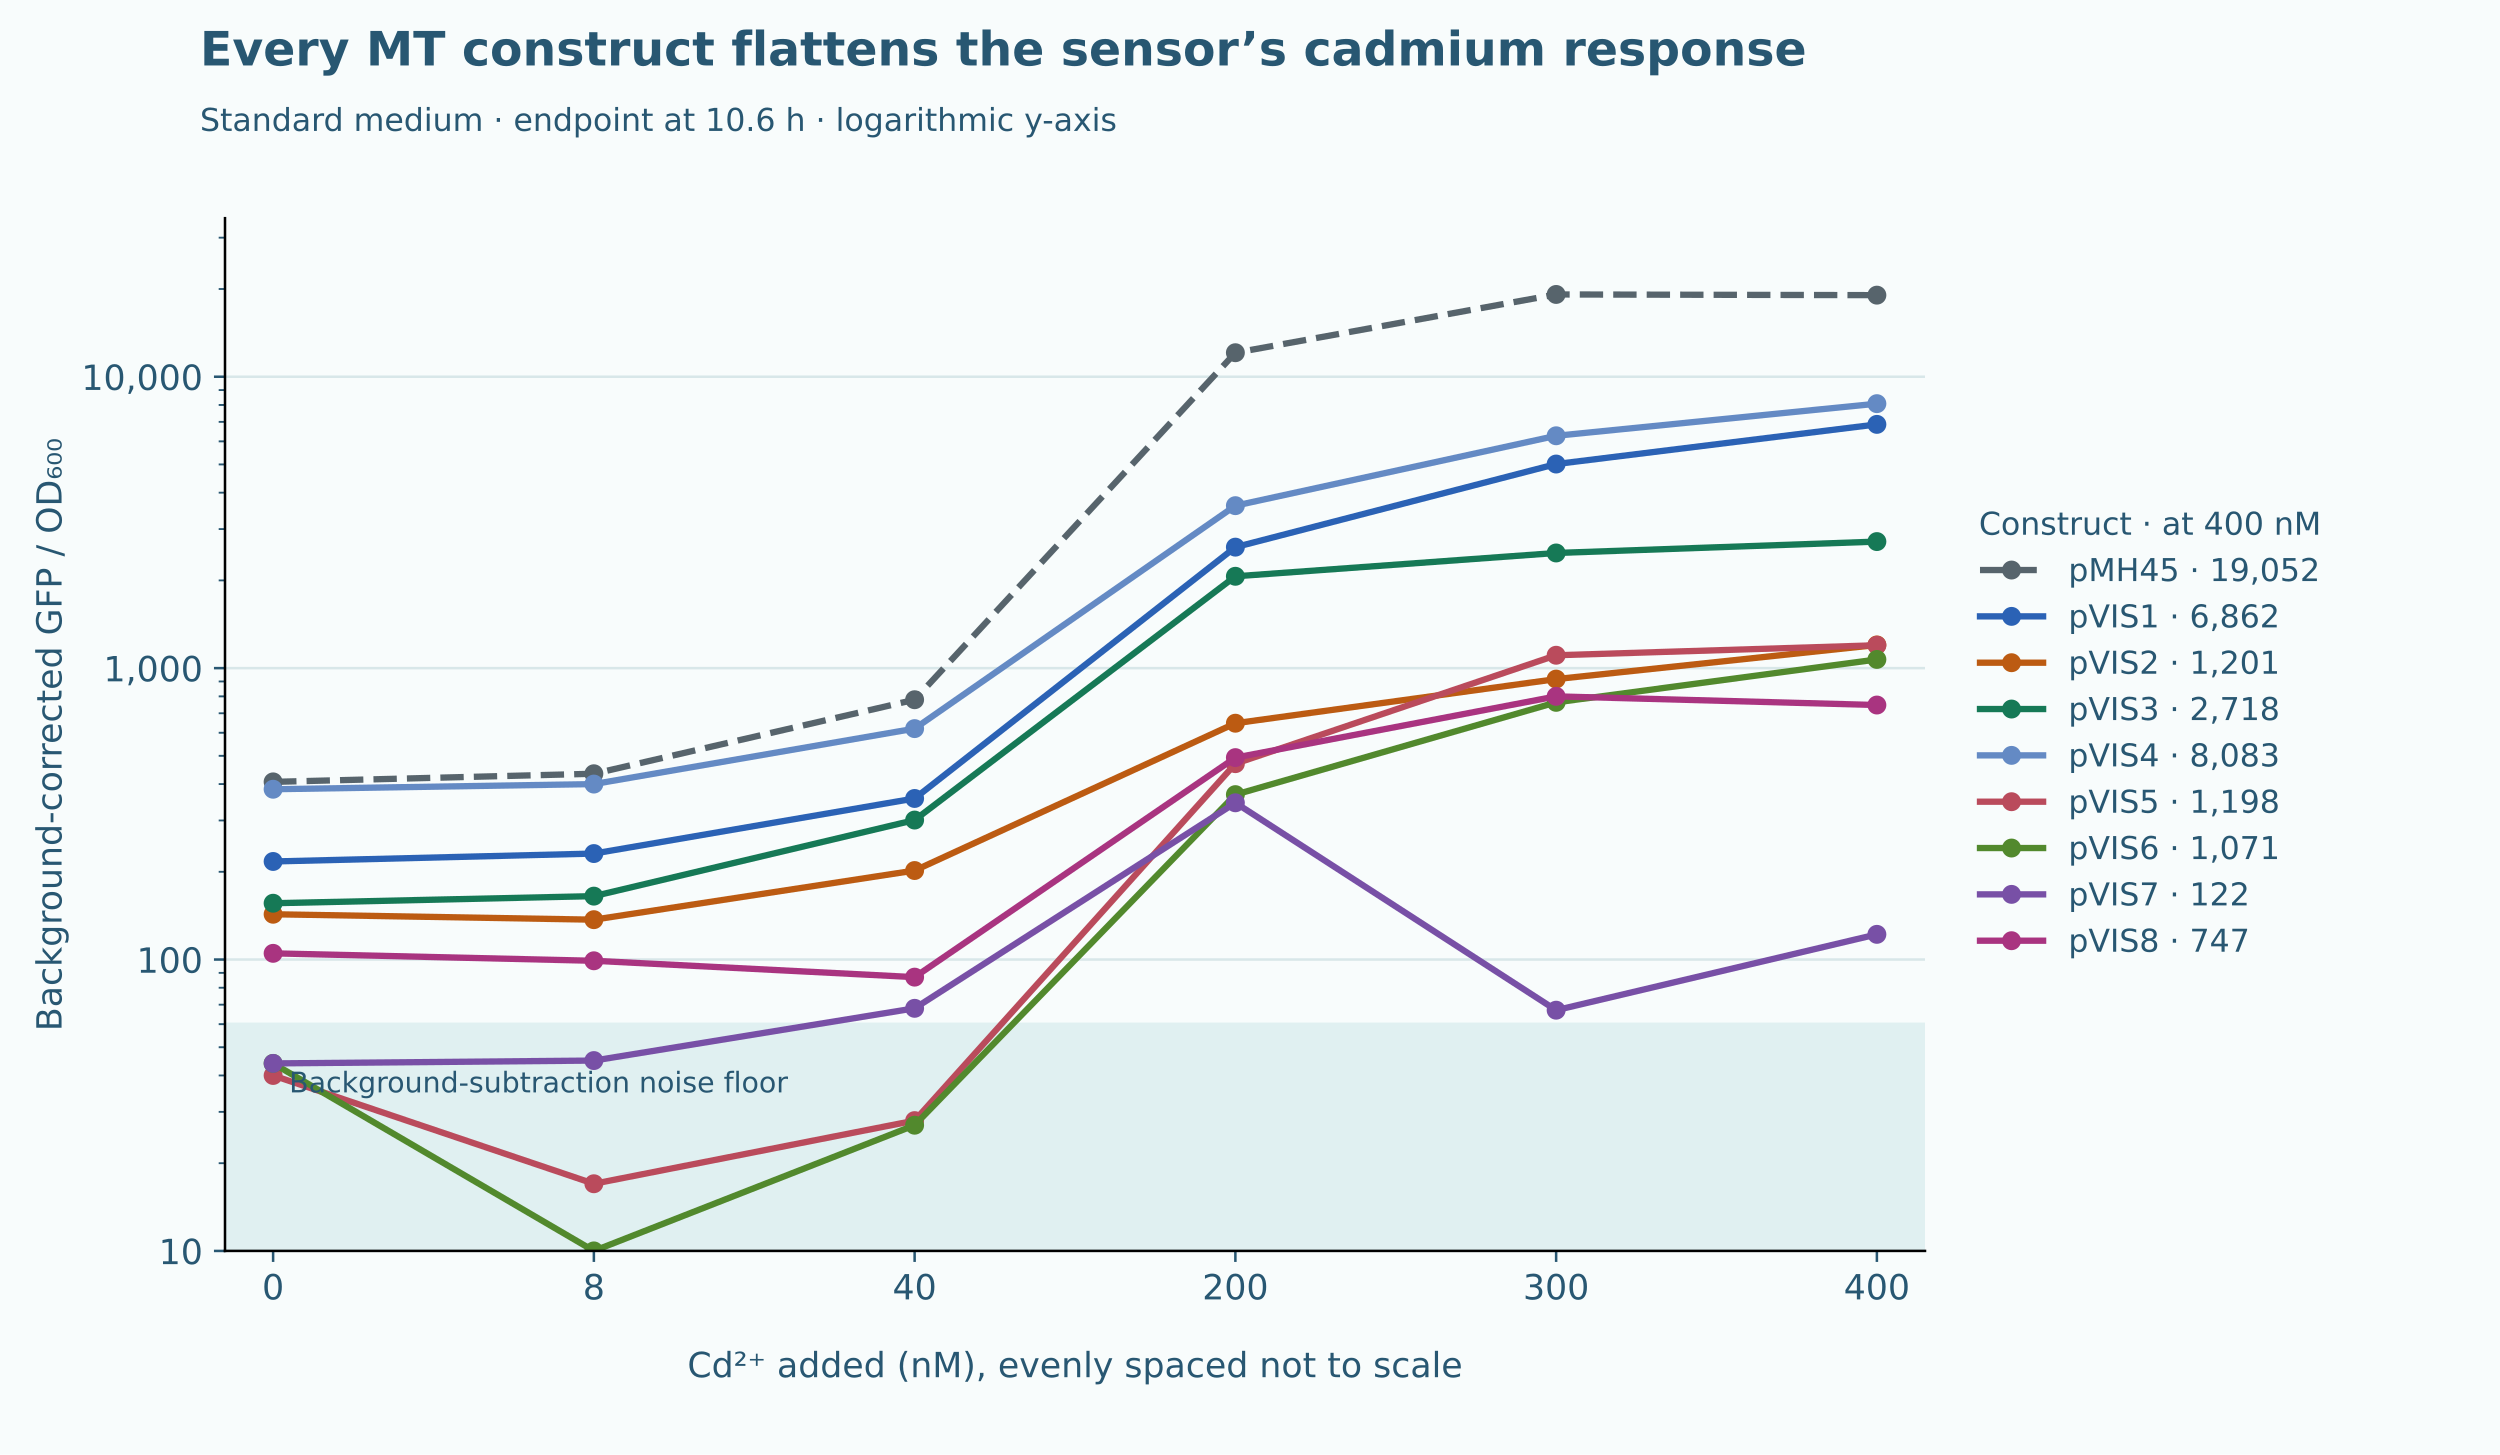
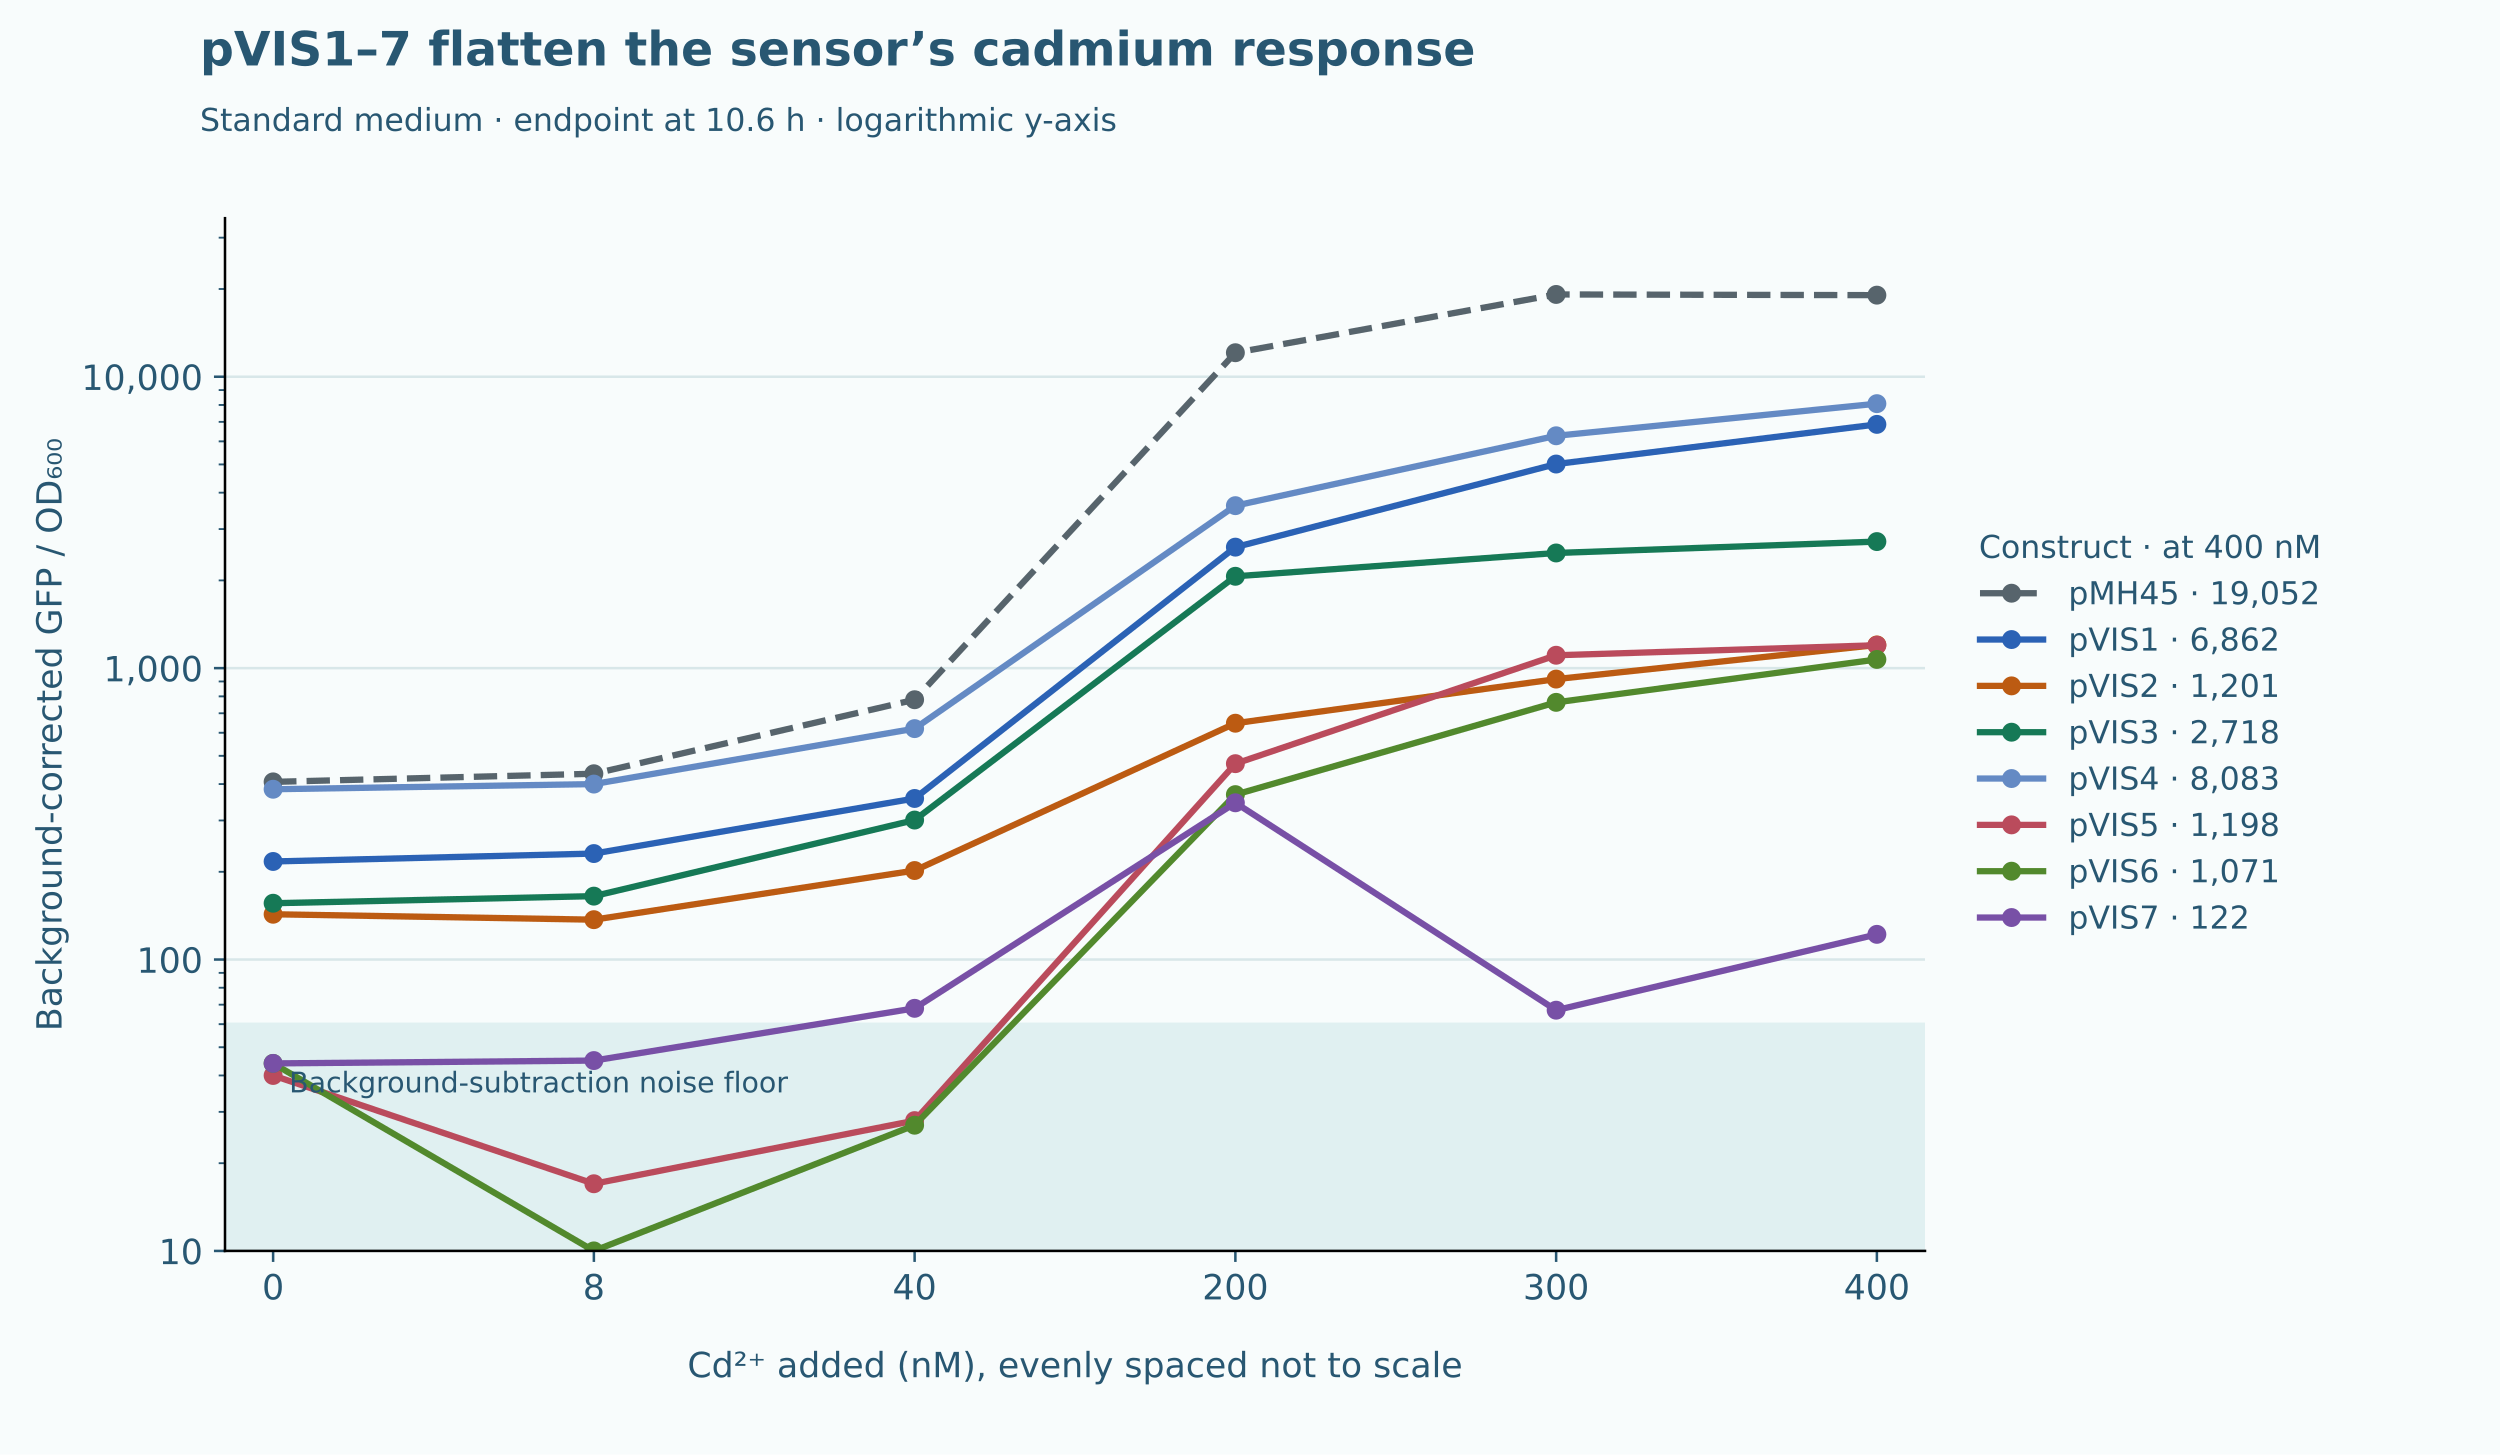
<svg xmlns="http://www.w3.org/2000/svg" xmlns:xlink="http://www.w3.org/1999/xlink" width="792pt" height="460.8pt" viewBox="0 0 792 460.8" version="1.1">
  <style>text{font-family:Verdana,Geneva,sans-serif !important}</style>
  <defs>
    <style type="text/css">*{stroke-linejoin: round; stroke-linecap: butt}</style>
  </defs>
  <g id="figure_1">
    <g id="patch_1">
      <path d="M 0 460.8 L 792 460.8 L 792 0 L 0 0 z " style="fill: #f8fcfc" />
    </g>
    <g id="axes_1">
      <g id="patch_2">
        <path d="M 71.28 396.288 L 609.84 396.288 L 609.84 69.12 L 71.28 69.12 z " style="fill: #f8fcfc" />
      </g>
      <g id="matplotlib.axis_1">
        <g id="xtick_1">
          <g id="line2d_1">
            <defs>
              <path id="mddcc86e9d5" d="M 0 0 L 0 3.5 " style="stroke: #285772; stroke-width: 0.8" />
            </defs>
            <g>
              <use xlink:href="#mddcc86e9d5" x="86.522" y="396.288" style="fill: #285772; stroke: #285772; stroke-width: 0.8" />
            </g>
          </g>
          <g id="text_1">
            <text style="font-size: 11px; font-family: 'DejaVu Sans'; text-anchor: middle; fill: #285772" x="86.522" y="411.646" transform="rotate(-0 86.52226 411.6463)">0</text>
          </g>
        </g>
        <g id="xtick_2">
          <g id="line2d_2">
            <g>
              <use xlink:href="#mddcc86e9d5" x="188.137" y="396.288" style="fill: #285772; stroke: #285772; stroke-width: 0.8" />
            </g>
          </g>
          <g id="text_2">
            <text style="font-size: 11px; font-family: 'DejaVu Sans'; text-anchor: middle; fill: #285772" x="188.137" y="411.646" transform="rotate(-0 188.1374 411.6463)">8</text>
          </g>
        </g>
        <g id="xtick_3">
          <g id="line2d_3">
            <g>
              <use xlink:href="#mddcc86e9d5" x="289.752" y="396.288" style="fill: #285772; stroke: #285772; stroke-width: 0.8" />
            </g>
          </g>
          <g id="text_3">
            <text style="font-size: 11px; font-family: 'DejaVu Sans'; text-anchor: middle; fill: #285772" x="289.752" y="411.646" transform="rotate(-0 289.7525 411.6463)">40</text>
          </g>
        </g>
        <g id="xtick_4">
          <g id="line2d_4">
            <g>
              <use xlink:href="#mddcc86e9d5" x="391.368" y="396.288" style="fill: #285772; stroke: #285772; stroke-width: 0.8" />
            </g>
          </g>
          <g id="text_4">
            <text style="font-size: 11px; font-family: 'DejaVu Sans'; text-anchor: middle; fill: #285772" x="391.368" y="411.646" transform="rotate(-0 391.3675 411.6463)">200</text>
          </g>
        </g>
        <g id="xtick_5">
          <g id="line2d_5">
            <g>
              <use xlink:href="#mddcc86e9d5" x="492.983" y="396.288" style="fill: #285772; stroke: #285772; stroke-width: 0.8" />
            </g>
          </g>
          <g id="text_5">
            <text style="font-size: 11px; font-family: 'DejaVu Sans'; text-anchor: middle; fill: #285772" x="492.983" y="411.646" transform="rotate(-0 492.9826 411.6463)">300</text>
          </g>
        </g>
        <g id="xtick_6">
          <g id="line2d_6">
            <g>
              <use xlink:href="#mddcc86e9d5" x="594.598" y="396.288" style="fill: #285772; stroke: #285772; stroke-width: 0.8" />
            </g>
          </g>
          <g id="text_6">
            <text style="font-size: 11px; font-family: 'DejaVu Sans'; text-anchor: middle; fill: #285772" x="594.598" y="411.646" transform="rotate(-0 594.5977 411.6463)">400</text>
          </g>
        </g>
        <g id="text_7">
          <text style="font-size: 11px; font-family: 'DejaVu Sans'; text-anchor: middle; fill: #285772" x="340.56" y="436.292" transform="rotate(-0 340.56 436.2922)">Cd²⁺ added (nM), evenly spaced not to scale</text>
        </g>
      </g>
      <g id="matplotlib.axis_2">
        <g id="ytick_1">
          <g id="line2d_7">
            <path d="M 71.28 396.288 L 609.84 396.288 " clip-path="url(#p0d8408adce)" style="fill: none; stroke: #d8e7e9; stroke-width: 0.8; stroke-linecap: square" />
          </g>
          <g id="line2d_8">
            <defs>
              <path id="m07c41920bd" d="M 0 0 L -3.5 0 " style="stroke: #285772; stroke-width: 0.8" />
            </defs>
            <g>
              <use xlink:href="#m07c41920bd" x="71.28" y="396.288" style="fill: #285772; stroke: #285772; stroke-width: 0.8" />
            </g>
          </g>
          <g id="text_8">
            <text style="font-size: 11px; font-family: 'DejaVu Sans'; text-anchor: end; fill: #285772" x="64.28" y="400.467" transform="rotate(-0 64.28 400.4671)">10</text>
          </g>
        </g>
        <g id="ytick_2">
          <g id="line2d_9">
            <path d="M 71.28 303.974 L 609.84 303.974 " clip-path="url(#p0d8408adce)" style="fill: none; stroke: #d8e7e9; stroke-width: 0.8; stroke-linecap: square" />
          </g>
          <g id="line2d_10">
            <g>
              <use xlink:href="#m07c41920bd" x="71.28" y="303.974" style="fill: #285772; stroke: #285772; stroke-width: 0.8" />
            </g>
          </g>
          <g id="text_9">
            <text style="font-size: 11px; font-family: 'DejaVu Sans'; text-anchor: end; fill: #285772" x="64.28" y="308.153" transform="rotate(-0 64.28 308.1529)">100</text>
          </g>
        </g>
        <g id="ytick_3">
          <g id="line2d_11">
            <path d="M 71.28 211.659 L 609.84 211.659 " clip-path="url(#p0d8408adce)" style="fill: none; stroke: #d8e7e9; stroke-width: 0.8; stroke-linecap: square" />
          </g>
          <g id="line2d_12">
            <g>
              <use xlink:href="#m07c41920bd" x="71.28" y="211.659" style="fill: #285772; stroke: #285772; stroke-width: 0.8" />
            </g>
          </g>
          <g id="text_10">
            <text style="font-size: 11px; font-family: 'DejaVu Sans'; text-anchor: end; fill: #285772" x="64.28" y="215.839" transform="rotate(-0 64.28 215.8386)">1,000</text>
          </g>
        </g>
        <g id="ytick_4">
          <g id="line2d_13">
            <path d="M 71.28 119.345 L 609.84 119.345 " clip-path="url(#p0d8408adce)" style="fill: none; stroke: #d8e7e9; stroke-width: 0.8; stroke-linecap: square" />
          </g>
          <g id="line2d_14">
            <g>
              <use xlink:href="#m07c41920bd" x="71.28" y="119.345" style="fill: #285772; stroke: #285772; stroke-width: 0.8" />
            </g>
          </g>
          <g id="text_11">
            <text style="font-size: 11px; font-family: 'DejaVu Sans'; text-anchor: end; fill: #285772" x="64.28" y="123.524" transform="rotate(-0 64.28 123.5244)">10,000</text>
          </g>
        </g>
        <g id="ytick_5">
          <g id="line2d_15">
            <defs>
              <path id="mc4b59f09b0" d="M 0 0 L -2 0 " style="stroke: #285772; stroke-width: 0.6" />
            </defs>
            <g>
              <use xlink:href="#mc4b59f09b0" x="71.28" y="368.499" style="fill: #285772; stroke: #285772; stroke-width: 0.6" />
            </g>
          </g>
        </g>
        <g id="ytick_6">
          <g id="line2d_16">
            <g>
              <use xlink:href="#mc4b59f09b0" x="71.28" y="352.243" style="fill: #285772; stroke: #285772; stroke-width: 0.6" />
            </g>
          </g>
        </g>
        <g id="ytick_7">
          <g id="line2d_17">
            <g>
              <use xlink:href="#mc4b59f09b0" x="71.28" y="340.709" style="fill: #285772; stroke: #285772; stroke-width: 0.6" />
            </g>
          </g>
        </g>
        <g id="ytick_8">
          <g id="line2d_18">
            <g>
              <use xlink:href="#mc4b59f09b0" x="71.28" y="331.763" style="fill: #285772; stroke: #285772; stroke-width: 0.6" />
            </g>
          </g>
        </g>
        <g id="ytick_9">
          <g id="line2d_19">
            <g>
              <use xlink:href="#mc4b59f09b0" x="71.28" y="324.454" style="fill: #285772; stroke: #285772; stroke-width: 0.6" />
            </g>
          </g>
        </g>
        <g id="ytick_10">
          <g id="line2d_20">
            <g>
              <use xlink:href="#mc4b59f09b0" x="71.28" y="318.273" style="fill: #285772; stroke: #285772; stroke-width: 0.6" />
            </g>
          </g>
        </g>
        <g id="ytick_11">
          <g id="line2d_21">
            <g>
              <use xlink:href="#mc4b59f09b0" x="71.28" y="312.92" style="fill: #285772; stroke: #285772; stroke-width: 0.6" />
            </g>
          </g>
        </g>
        <g id="ytick_12">
          <g id="line2d_22">
            <g>
              <use xlink:href="#mc4b59f09b0" x="71.28" y="308.198" style="fill: #285772; stroke: #285772; stroke-width: 0.6" />
            </g>
          </g>
        </g>
        <g id="ytick_13">
          <g id="line2d_23">
            <g>
              <use xlink:href="#mc4b59f09b0" x="71.28" y="276.184" style="fill: #285772; stroke: #285772; stroke-width: 0.6" />
            </g>
          </g>
        </g>
        <g id="ytick_14">
          <g id="line2d_24">
            <g>
              <use xlink:href="#mc4b59f09b0" x="71.28" y="259.929" style="fill: #285772; stroke: #285772; stroke-width: 0.6" />
            </g>
          </g>
        </g>
        <g id="ytick_15">
          <g id="line2d_25">
            <g>
              <use xlink:href="#mc4b59f09b0" x="71.28" y="248.395" style="fill: #285772; stroke: #285772; stroke-width: 0.6" />
            </g>
          </g>
        </g>
        <g id="ytick_16">
          <g id="line2d_26">
            <g>
              <use xlink:href="#mc4b59f09b0" x="71.28" y="239.449" style="fill: #285772; stroke: #285772; stroke-width: 0.6" />
            </g>
          </g>
        </g>
        <g id="ytick_17">
          <g id="line2d_27">
            <g>
              <use xlink:href="#mc4b59f09b0" x="71.28" y="232.139" style="fill: #285772; stroke: #285772; stroke-width: 0.6" />
            </g>
          </g>
        </g>
        <g id="ytick_18">
          <g id="line2d_28">
            <g>
              <use xlink:href="#mc4b59f09b0" x="71.28" y="225.959" style="fill: #285772; stroke: #285772; stroke-width: 0.6" />
            </g>
          </g>
        </g>
        <g id="ytick_19">
          <g id="line2d_29">
            <g>
              <use xlink:href="#mc4b59f09b0" x="71.28" y="220.606" style="fill: #285772; stroke: #285772; stroke-width: 0.6" />
            </g>
          </g>
        </g>
        <g id="ytick_20">
          <g id="line2d_30">
            <g>
              <use xlink:href="#mc4b59f09b0" x="71.28" y="215.884" style="fill: #285772; stroke: #285772; stroke-width: 0.6" />
            </g>
          </g>
        </g>
        <g id="ytick_21">
          <g id="line2d_31">
            <g>
              <use xlink:href="#mc4b59f09b0" x="71.28" y="183.87" style="fill: #285772; stroke: #285772; stroke-width: 0.6" />
            </g>
          </g>
        </g>
        <g id="ytick_22">
          <g id="line2d_32">
            <g>
              <use xlink:href="#mc4b59f09b0" x="71.28" y="167.614" style="fill: #285772; stroke: #285772; stroke-width: 0.6" />
            </g>
          </g>
        </g>
        <g id="ytick_23">
          <g id="line2d_33">
            <g>
              <use xlink:href="#mc4b59f09b0" x="71.28" y="156.081" style="fill: #285772; stroke: #285772; stroke-width: 0.6" />
            </g>
          </g>
        </g>
        <g id="ytick_24">
          <g id="line2d_34">
            <g>
              <use xlink:href="#mc4b59f09b0" x="71.28" y="147.135" style="fill: #285772; stroke: #285772; stroke-width: 0.6" />
            </g>
          </g>
        </g>
        <g id="ytick_25">
          <g id="line2d_35">
            <g>
              <use xlink:href="#mc4b59f09b0" x="71.28" y="139.825" style="fill: #285772; stroke: #285772; stroke-width: 0.6" />
            </g>
          </g>
        </g>
        <g id="ytick_26">
          <g id="line2d_36">
            <g>
              <use xlink:href="#mc4b59f09b0" x="71.28" y="133.645" style="fill: #285772; stroke: #285772; stroke-width: 0.6" />
            </g>
          </g>
        </g>
        <g id="ytick_27">
          <g id="line2d_37">
            <g>
              <use xlink:href="#mc4b59f09b0" x="71.28" y="128.291" style="fill: #285772; stroke: #285772; stroke-width: 0.6" />
            </g>
          </g>
        </g>
        <g id="ytick_28">
          <g id="line2d_38">
            <g>
              <use xlink:href="#mc4b59f09b0" x="71.28" y="123.569" style="fill: #285772; stroke: #285772; stroke-width: 0.6" />
            </g>
          </g>
        </g>
        <g id="ytick_29">
          <g id="line2d_39">
            <g>
              <use xlink:href="#mc4b59f09b0" x="71.28" y="91.556" style="fill: #285772; stroke: #285772; stroke-width: 0.6" />
            </g>
          </g>
        </g>
        <g id="ytick_30">
          <g id="line2d_40">
            <g>
              <use xlink:href="#mc4b59f09b0" x="71.28" y="75.3" style="fill: #285772; stroke: #285772; stroke-width: 0.6" />
            </g>
          </g>
        </g>
        <g id="text_12">
          <text style="font-size: 11px; font-family: 'DejaVu Sans'; text-anchor: middle; fill: #285772" x="19.503" y="232.704" transform="rotate(-90 19.50266 232.704)">Background-corrected GFP / OD₆₀₀</text>
        </g>
      </g>
      <g id="patch_3">
        <path d="M 71.28 396.288 L 609.84 396.288 L 609.84 324.454 L 71.28 324.454 z " clip-path="url(#p0d8408adce)" style="fill: #c8e3e5; opacity: 0.5; stroke: #c8e3e5; stroke-linejoin: miter" />
      </g>
      <g id="line2d_41">
        <path d="M 86.522 247.699 L 188.137 245.124 L 289.752 221.672 L 391.368 111.743 L 492.983 93.282 L 594.598 93.503 " clip-path="url(#p0d8408adce)" style="fill: none; stroke-dasharray: 7.4,3.2; stroke-dashoffset: 0; stroke: #57646c; stroke-width: 2" />
        <defs>
          <path id="ma1d3962d5f" d="M 0 2.5 C 0.663 2.5 1.299 2.237 1.768 1.768 C 2.237 1.299 2.5 0.663 2.5 0 C 2.5 -0.663 2.237 -1.299 1.768 -1.768 C 1.299 -2.237 0.663 -2.5 0 -2.5 C -0.663 -2.5 -1.299 -2.237 -1.768 -1.768 C -2.237 -1.299 -2.5 -0.663 -2.5 0 C -2.5 0.663 -2.237 1.299 -1.768 1.768 C -1.299 2.237 -0.663 2.5 0 2.5 z " style="stroke: #57646c" />
        </defs>
        <g clip-path="url(#p0d8408adce)">
          <use xlink:href="#ma1d3962d5f" x="86.522" y="247.699" style="fill: #57646c; stroke: #57646c" />
          <use xlink:href="#ma1d3962d5f" x="188.137" y="245.124" style="fill: #57646c; stroke: #57646c" />
          <use xlink:href="#ma1d3962d5f" x="289.752" y="221.672" style="fill: #57646c; stroke: #57646c" />
          <use xlink:href="#ma1d3962d5f" x="391.368" y="111.743" style="fill: #57646c; stroke: #57646c" />
          <use xlink:href="#ma1d3962d5f" x="492.983" y="93.282" style="fill: #57646c; stroke: #57646c" />
          <use xlink:href="#ma1d3962d5f" x="594.598" y="93.503" style="fill: #57646c; stroke: #57646c" />
        </g>
      </g>
      <g id="line2d_42">
        <path d="M 86.522 272.914 L 188.137 270.407 L 289.752 252.955 L 391.368 173.336 L 492.983 147.007 L 594.598 134.443 " clip-path="url(#p0d8408adce)" style="fill: none; stroke: #2b62b5; stroke-width: 2; stroke-linecap: square" />
        <defs>
          <path id="m8aa962f238" d="M 0 2.5 C 0.663 2.5 1.299 2.237 1.768 1.768 C 2.237 1.299 2.5 0.663 2.5 0 C 2.5 -0.663 2.237 -1.299 1.768 -1.768 C 1.299 -2.237 0.663 -2.5 0 -2.5 C -0.663 -2.5 -1.299 -2.237 -1.768 -1.768 C -2.237 -1.299 -2.5 -0.663 -2.5 0 C -2.5 0.663 -2.237 1.299 -1.768 1.768 C -1.299 2.237 -0.663 2.5 0 2.5 z " style="stroke: #2b62b5" />
        </defs>
        <g clip-path="url(#p0d8408adce)">
          <use xlink:href="#m8aa962f238" x="86.522" y="272.914" style="fill: #2b62b5; stroke: #2b62b5" />
          <use xlink:href="#m8aa962f238" x="188.137" y="270.407" style="fill: #2b62b5; stroke: #2b62b5" />
          <use xlink:href="#m8aa962f238" x="289.752" y="252.955" style="fill: #2b62b5; stroke: #2b62b5" />
          <use xlink:href="#m8aa962f238" x="391.368" y="173.336" style="fill: #2b62b5; stroke: #2b62b5" />
          <use xlink:href="#m8aa962f238" x="492.983" y="147.007" style="fill: #2b62b5; stroke: #2b62b5" />
          <use xlink:href="#m8aa962f238" x="594.598" y="134.443" style="fill: #2b62b5; stroke: #2b62b5" />
        </g>
      </g>
      <g id="line2d_43">
        <path d="M 86.522 289.634 L 188.137 291.352 L 289.752 275.785 L 391.368 229.116 L 492.983 215.133 L 594.598 204.317 " clip-path="url(#p0d8408adce)" style="fill: none; stroke: #bc5b12; stroke-width: 2; stroke-linecap: square" />
        <defs>
          <path id="md380e26ef2" d="M 0 2.5 C 0.663 2.5 1.299 2.237 1.768 1.768 C 2.237 1.299 2.5 0.663 2.5 0 C 2.5 -0.663 2.237 -1.299 1.768 -1.768 C 1.299 -2.237 0.663 -2.5 0 -2.5 C -0.663 -2.5 -1.299 -2.237 -1.768 -1.768 C -2.237 -1.299 -2.5 -0.663 -2.5 0 C -2.5 0.663 -2.237 1.299 -1.768 1.768 C -1.299 2.237 -0.663 2.5 0 2.5 z " style="stroke: #bc5b12" />
        </defs>
        <g clip-path="url(#p0d8408adce)">
          <use xlink:href="#md380e26ef2" x="86.522" y="289.634" style="fill: #bc5b12; stroke: #bc5b12" />
          <use xlink:href="#md380e26ef2" x="188.137" y="291.352" style="fill: #bc5b12; stroke: #bc5b12" />
          <use xlink:href="#md380e26ef2" x="289.752" y="275.785" style="fill: #bc5b12; stroke: #bc5b12" />
          <use xlink:href="#md380e26ef2" x="391.368" y="229.116" style="fill: #bc5b12; stroke: #bc5b12" />
          <use xlink:href="#md380e26ef2" x="492.983" y="215.133" style="fill: #bc5b12; stroke: #bc5b12" />
          <use xlink:href="#md380e26ef2" x="594.598" y="204.317" style="fill: #bc5b12; stroke: #bc5b12" />
        </g>
      </g>
      <g id="line2d_44">
        <path d="M 86.522 286.146 L 188.137 283.897 L 289.752 259.795 L 391.368 182.568 L 492.983 175.181 L 594.598 171.572 " clip-path="url(#p0d8408adce)" style="fill: none; stroke: #167956; stroke-width: 2; stroke-linecap: square" />
        <defs>
          <path id="m91bb0606d4" d="M 0 2.5 C 0.663 2.5 1.299 2.237 1.768 1.768 C 2.237 1.299 2.5 0.663 2.5 0 C 2.5 -0.663 2.237 -1.299 1.768 -1.768 C 1.299 -2.237 0.663 -2.5 0 -2.5 C -0.663 -2.5 -1.299 -2.237 -1.768 -1.768 C -2.237 -1.299 -2.5 -0.663 -2.5 0 C -2.5 0.663 -2.237 1.299 -1.768 1.768 C -1.299 2.237 -0.663 2.5 0 2.5 z " style="stroke: #167956" />
        </defs>
        <g clip-path="url(#p0d8408adce)">
          <use xlink:href="#m91bb0606d4" x="86.522" y="286.146" style="fill: #167956; stroke: #167956" />
          <use xlink:href="#m91bb0606d4" x="188.137" y="283.897" style="fill: #167956; stroke: #167956" />
          <use xlink:href="#m91bb0606d4" x="289.752" y="259.795" style="fill: #167956; stroke: #167956" />
          <use xlink:href="#m91bb0606d4" x="391.368" y="182.568" style="fill: #167956; stroke: #167956" />
          <use xlink:href="#m91bb0606d4" x="492.983" y="175.181" style="fill: #167956; stroke: #167956" />
          <use xlink:href="#m91bb0606d4" x="594.598" y="171.572" style="fill: #167956; stroke: #167956" />
        </g>
      </g>
      <g id="line2d_45">
        <path d="M 86.522 250.032 L 188.137 248.395 L 289.752 230.825 L 391.368 160.194 L 492.983 138.054 L 594.598 127.878 " clip-path="url(#p0d8408adce)" style="fill: none; stroke: #648ac4; stroke-width: 2; stroke-linecap: square" />
        <defs>
          <path id="m6a01b0a31f" d="M 0 2.5 C 0.663 2.5 1.299 2.237 1.768 1.768 C 2.237 1.299 2.5 0.663 2.5 0 C 2.5 -0.663 2.237 -1.299 1.768 -1.768 C 1.299 -2.237 0.663 -2.5 0 -2.5 C -0.663 -2.5 -1.299 -2.237 -1.768 -1.768 C -2.237 -1.299 -2.5 -0.663 -2.5 0 C -2.5 0.663 -2.237 1.299 -1.768 1.768 C -1.299 2.237 -0.663 2.5 0 2.5 z " style="stroke: #648ac4" />
        </defs>
        <g clip-path="url(#p0d8408adce)">
          <use xlink:href="#m6a01b0a31f" x="86.522" y="250.032" style="fill: #648ac4; stroke: #648ac4" />
          <use xlink:href="#m6a01b0a31f" x="188.137" y="248.395" style="fill: #648ac4; stroke: #648ac4" />
          <use xlink:href="#m6a01b0a31f" x="289.752" y="230.825" style="fill: #648ac4; stroke: #648ac4" />
          <use xlink:href="#m6a01b0a31f" x="391.368" y="160.194" style="fill: #648ac4; stroke: #648ac4" />
          <use xlink:href="#m6a01b0a31f" x="492.983" y="138.054" style="fill: #648ac4; stroke: #648ac4" />
          <use xlink:href="#m6a01b0a31f" x="594.598" y="127.878" style="fill: #648ac4; stroke: #648ac4" />
        </g>
      </g>
      <g id="line2d_46">
        <path d="M 86.522 340.709 L 188.137 375.014 L 289.752 355.009 L 391.368 241.93 L 492.983 207.584 L 594.598 204.417 " clip-path="url(#p0d8408adce)" style="fill: none; stroke: #ba4b5c; stroke-width: 2; stroke-linecap: square" />
        <defs>
          <path id="m076d556bba" d="M 0 2.5 C 0.663 2.5 1.299 2.237 1.768 1.768 C 2.237 1.299 2.5 0.663 2.5 0 C 2.5 -0.663 2.237 -1.299 1.768 -1.768 C 1.299 -2.237 0.663 -2.5 0 -2.5 C -0.663 -2.5 -1.299 -2.237 -1.768 -1.768 C -2.237 -1.299 -2.5 -0.663 -2.5 0 C -2.5 0.663 -2.237 1.299 -1.768 1.768 C -1.299 2.237 -0.663 2.5 0 2.5 z " style="stroke: #ba4b5c" />
        </defs>
        <g clip-path="url(#p0d8408adce)">
          <use xlink:href="#m076d556bba" x="86.522" y="340.709" style="fill: #ba4b5c; stroke: #ba4b5c" />
          <use xlink:href="#m076d556bba" x="188.137" y="375.014" style="fill: #ba4b5c; stroke: #ba4b5c" />
          <use xlink:href="#m076d556bba" x="289.752" y="355.009" style="fill: #ba4b5c; stroke: #ba4b5c" />
          <use xlink:href="#m076d556bba" x="391.368" y="241.93" style="fill: #ba4b5c; stroke: #ba4b5c" />
          <use xlink:href="#m076d556bba" x="492.983" y="207.584" style="fill: #ba4b5c; stroke: #ba4b5c" />
          <use xlink:href="#m076d556bba" x="594.598" y="204.417" style="fill: #ba4b5c; stroke: #ba4b5c" />
        </g>
      </g>
      <g id="line2d_47">
        <path d="M 86.522 336.888 L 188.137 396.288 L 289.752 356.467 L 391.368 251.738 L 492.983 222.504 L 594.598 208.909 " clip-path="url(#p0d8408adce)" style="fill: none; stroke: #52892d; stroke-width: 2; stroke-linecap: square" />
        <defs>
          <path id="me863bfbf1a" d="M 0 2.5 C 0.663 2.5 1.299 2.237 1.768 1.768 C 2.237 1.299 2.5 0.663 2.5 0 C 2.5 -0.663 2.237 -1.299 1.768 -1.768 C 1.299 -2.237 0.663 -2.5 0 -2.5 C -0.663 -2.5 -1.299 -2.237 -1.768 -1.768 C -2.237 -1.299 -2.5 -0.663 -2.5 0 C -2.5 0.663 -2.237 1.299 -1.768 1.768 C -1.299 2.237 -0.663 2.5 0 2.5 z " style="stroke: #52892d" />
        </defs>
        <g clip-path="url(#p0d8408adce)">
          <use xlink:href="#me863bfbf1a" x="86.522" y="336.888" style="fill: #52892d; stroke: #52892d" />
          <use xlink:href="#me863bfbf1a" x="188.137" y="396.288" style="fill: #52892d; stroke: #52892d" />
          <use xlink:href="#me863bfbf1a" x="289.752" y="356.467" style="fill: #52892d; stroke: #52892d" />
          <use xlink:href="#me863bfbf1a" x="391.368" y="251.738" style="fill: #52892d; stroke: #52892d" />
          <use xlink:href="#me863bfbf1a" x="492.983" y="222.504" style="fill: #52892d; stroke: #52892d" />
          <use xlink:href="#me863bfbf1a" x="594.598" y="208.909" style="fill: #52892d; stroke: #52892d" />
        </g>
      </g>
      <g id="line2d_48">
        <path d="M 86.522 336.888 L 188.137 335.987 L 289.752 319.436 L 391.368 254.325 L 492.983 320.03 L 594.598 296.002 " clip-path="url(#p0d8408adce)" style="fill: none; stroke: #7850a6; stroke-width: 2; stroke-linecap: square" />
        <defs>
          <path id="ma1bb6fcc2c" d="M 0 2.5 C 0.663 2.5 1.299 2.237 1.768 1.768 C 2.237 1.299 2.5 0.663 2.5 0 C 2.5 -0.663 2.237 -1.299 1.768 -1.768 C 1.299 -2.237 0.663 -2.5 0 -2.5 C -0.663 -2.5 -1.299 -2.237 -1.768 -1.768 C -2.237 -1.299 -2.5 -0.663 -2.5 0 C -2.5 0.663 -2.237 1.299 -1.768 1.768 C -1.299 2.237 -0.663 2.5 0 2.5 z " style="stroke: #7850a6" />
        </defs>
        <g clip-path="url(#p0d8408adce)">
          <use xlink:href="#ma1bb6fcc2c" x="86.522" y="336.888" style="fill: #7850a6; stroke: #7850a6" />
          <use xlink:href="#ma1bb6fcc2c" x="188.137" y="335.987" style="fill: #7850a6; stroke: #7850a6" />
          <use xlink:href="#ma1bb6fcc2c" x="289.752" y="319.436" style="fill: #7850a6; stroke: #7850a6" />
          <use xlink:href="#ma1bb6fcc2c" x="391.368" y="254.325" style="fill: #7850a6; stroke: #7850a6" />
          <use xlink:href="#ma1bb6fcc2c" x="492.983" y="320.03" style="fill: #7850a6; stroke: #7850a6" />
          <use xlink:href="#ma1bb6fcc2c" x="594.598" y="296.002" style="fill: #7850a6; stroke: #7850a6" />
        </g>
      </g>
-       <g id="line2d_49">
-         <path d="M 86.522 302.018 L 188.137 304.377 L 289.752 309.557 L 391.368 240.014 L 492.983 220.606 L 594.598 223.354 " clip-path="url(#p0d8408adce)" style="fill: none; stroke: #a93480; stroke-width: 2; stroke-linecap: square" />
-         <defs>
-           <path id="m295d9faaba" d="M 0 2.5 C 0.663 2.5 1.299 2.237 1.768 1.768 C 2.237 1.299 2.5 0.663 2.5 0 C 2.5 -0.663 2.237 -1.299 1.768 -1.768 C 1.299 -2.237 0.663 -2.5 0 -2.5 C -0.663 -2.5 -1.299 -2.237 -1.768 -1.768 C -2.237 -1.299 -2.5 -0.663 -2.5 0 C -2.5 0.663 -2.237 1.299 -1.768 1.768 C -1.299 2.237 -0.663 2.5 0 2.5 z " style="stroke: #a93480" />
-         </defs>
-         <g clip-path="url(#p0d8408adce)">
-           <use xlink:href="#m295d9faaba" x="86.522" y="302.018" style="fill: #a93480; stroke: #a93480" />
-           <use xlink:href="#m295d9faaba" x="188.137" y="304.377" style="fill: #a93480; stroke: #a93480" />
-           <use xlink:href="#m295d9faaba" x="289.752" y="309.557" style="fill: #a93480; stroke: #a93480" />
-           <use xlink:href="#m295d9faaba" x="391.368" y="240.014" style="fill: #a93480; stroke: #a93480" />
-           <use xlink:href="#m295d9faaba" x="492.983" y="220.606" style="fill: #a93480; stroke: #a93480" />
-           <use xlink:href="#m295d9faaba" x="594.598" y="223.354" style="fill: #a93480; stroke: #a93480" />
-         </g>
-       </g>
      <g id="patch_4">
        <path d="M 71.28 396.288 L 71.28 69.12 " style="fill: none; stroke: #000000; stroke-width: 0.8; stroke-linejoin: miter; stroke-linecap: square" />
      </g>
      <g id="patch_5">
        <path d="M 71.28 396.288 L 609.84 396.288 " style="fill: none; stroke: #000000; stroke-width: 0.8; stroke-linejoin: miter; stroke-linecap: square" />
      </g>
      <g id="text_13">
        <text style="font-size: 9px; font-family: 'DejaVu Sans'; text-anchor: start; fill: #285772" x="91.603" y="346.063" transform="rotate(-0 91.60302 346.0628)">Background-subtraction noise floor</text>
      </g>
      <g id="legend_1">
        <g id="text_14">
-           <text style="font-size: 10px; font-family: 'DejaVu Sans'; text-anchor: start; fill: #285772" x="626.918" y="169.412" transform="rotate(-0 626.9184 169.4118)">Construct · at 400 nM</text>
+           <text style="font-size: 10px; font-family: 'DejaVu Sans'; text-anchor: start; fill: #285772" x="626.918" y="176.751" transform="rotate(-0 626.9184 176.7509)">Construct · at 400 nM</text>
+         </g>
+         <g id="line2d_49">
+           <path d="M 627.259 187.929 L 637.259 187.929 L 647.259 187.929 " style="fill: none; stroke-dasharray: 7.4,3.2; stroke-dashoffset: 0; stroke: #57646c; stroke-width: 2" />
+           <g>
+             <use xlink:href="#ma1d3962d5f" x="637.259" y="187.929" style="fill: #57646c; stroke: #57646c" />
+           </g>
+         </g>
+         <g id="text_15">
+           <text style="font-size: 10px; font-family: 'DejaVu Sans'; text-anchor: start; fill: #285772" x="655.259" y="191.429" transform="rotate(-0 655.259 191.429)">pMH45 · 19,052</text>
        </g>
        <g id="line2d_50">
-           <path d="M 627.259 180.59 L 637.259 180.59 L 647.259 180.59 " style="fill: none; stroke-dasharray: 7.4,3.2; stroke-dashoffset: 0; stroke: #57646c; stroke-width: 2" />
-           <g>
-             <use xlink:href="#ma1d3962d5f" x="637.259" y="180.59" style="fill: #57646c; stroke: #57646c" />
-           </g>
-         </g>
-         <g id="text_15">
-           <text style="font-size: 10px; font-family: 'DejaVu Sans'; text-anchor: start; fill: #285772" x="655.259" y="184.09" transform="rotate(-0 655.259 184.0899)">pMH45 · 19,052</text>
+           <path d="M 627.259 202.607 L 637.259 202.607 L 647.259 202.607 " style="fill: none; stroke: #2b62b5; stroke-width: 2; stroke-linecap: square" />
+           <g>
+             <use xlink:href="#m8aa962f238" x="637.259" y="202.607" style="fill: #2b62b5; stroke: #2b62b5" />
+           </g>
+         </g>
+         <g id="text_16">
+           <text style="font-size: 10px; font-family: 'DejaVu Sans'; text-anchor: start; fill: #285772" x="655.259" y="206.107" transform="rotate(-0 655.259 206.1071)">pVIS1 · 6,862</text>
        </g>
        <g id="line2d_51">
-           <path d="M 627.259 195.268 L 637.259 195.268 L 647.259 195.268 " style="fill: none; stroke: #2b62b5; stroke-width: 2; stroke-linecap: square" />
-           <g>
-             <use xlink:href="#m8aa962f238" x="637.259" y="195.268" style="fill: #2b62b5; stroke: #2b62b5" />
-           </g>
-         </g>
-         <g id="text_16">
-           <text style="font-size: 10px; font-family: 'DejaVu Sans'; text-anchor: start; fill: #285772" x="655.259" y="198.768" transform="rotate(-0 655.259 198.7681)">pVIS1 · 6,862</text>
+           <path d="M 627.259 217.285 L 637.259 217.285 L 647.259 217.285 " style="fill: none; stroke: #bc5b12; stroke-width: 2; stroke-linecap: square" />
+           <g>
+             <use xlink:href="#md380e26ef2" x="637.259" y="217.285" style="fill: #bc5b12; stroke: #bc5b12" />
+           </g>
+         </g>
+         <g id="text_17">
+           <text style="font-size: 10px; font-family: 'DejaVu Sans'; text-anchor: start; fill: #285772" x="655.259" y="220.785" transform="rotate(-0 655.259 220.7852)">pVIS2 · 1,201</text>
        </g>
        <g id="line2d_52">
-           <path d="M 627.259 209.946 L 637.259 209.946 L 647.259 209.946 " style="fill: none; stroke: #bc5b12; stroke-width: 2; stroke-linecap: square" />
-           <g>
-             <use xlink:href="#md380e26ef2" x="637.259" y="209.946" style="fill: #bc5b12; stroke: #bc5b12" />
-           </g>
-         </g>
-         <g id="text_17">
-           <text style="font-size: 10px; font-family: 'DejaVu Sans'; text-anchor: start; fill: #285772" x="655.259" y="213.446" transform="rotate(-0 655.259 213.4462)">pVIS2 · 1,201</text>
+           <path d="M 627.259 231.963 L 637.259 231.963 L 647.259 231.963 " style="fill: none; stroke: #167956; stroke-width: 2; stroke-linecap: square" />
+           <g>
+             <use xlink:href="#m91bb0606d4" x="637.259" y="231.963" style="fill: #167956; stroke: #167956" />
+           </g>
+         </g>
+         <g id="text_18">
+           <text style="font-size: 10px; font-family: 'DejaVu Sans'; text-anchor: start; fill: #285772" x="655.259" y="235.463" transform="rotate(-0 655.259 235.4634)">pVIS3 · 2,718</text>
        </g>
        <g id="line2d_53">
-           <path d="M 627.259 224.624 L 637.259 224.624 L 647.259 224.624 " style="fill: none; stroke: #167956; stroke-width: 2; stroke-linecap: square" />
-           <g>
-             <use xlink:href="#m91bb0606d4" x="637.259" y="224.624" style="fill: #167956; stroke: #167956" />
-           </g>
-         </g>
-         <g id="text_18">
-           <text style="font-size: 10px; font-family: 'DejaVu Sans'; text-anchor: start; fill: #285772" x="655.259" y="228.124" transform="rotate(-0 655.259 228.1243)">pVIS3 · 2,718</text>
+           <path d="M 627.259 246.642 L 637.259 246.642 L 647.259 246.642 " style="fill: none; stroke: #648ac4; stroke-width: 2; stroke-linecap: square" />
+           <g>
+             <use xlink:href="#m6a01b0a31f" x="637.259" y="246.642" style="fill: #648ac4; stroke: #648ac4" />
+           </g>
+         </g>
+         <g id="text_19">
+           <text style="font-size: 10px; font-family: 'DejaVu Sans'; text-anchor: start; fill: #285772" x="655.259" y="250.142" transform="rotate(-0 655.259 250.1415)">pVIS4 · 8,083</text>
        </g>
        <g id="line2d_54">
-           <path d="M 627.259 239.302 L 637.259 239.302 L 647.259 239.302 " style="fill: none; stroke: #648ac4; stroke-width: 2; stroke-linecap: square" />
-           <g>
-             <use xlink:href="#m6a01b0a31f" x="637.259" y="239.302" style="fill: #648ac4; stroke: #648ac4" />
-           </g>
-         </g>
-         <g id="text_19">
-           <text style="font-size: 10px; font-family: 'DejaVu Sans'; text-anchor: start; fill: #285772" x="655.259" y="242.802" transform="rotate(-0 655.259 242.8024)">pVIS4 · 8,083</text>
+           <path d="M 627.259 261.32 L 637.259 261.32 L 647.259 261.32 " style="fill: none; stroke: #ba4b5c; stroke-width: 2; stroke-linecap: square" />
+           <g>
+             <use xlink:href="#m076d556bba" x="637.259" y="261.32" style="fill: #ba4b5c; stroke: #ba4b5c" />
+           </g>
+         </g>
+         <g id="text_20">
+           <text style="font-size: 10px; font-family: 'DejaVu Sans'; text-anchor: start; fill: #285772" x="655.259" y="264.82" transform="rotate(-0 655.259 264.8196)">pVIS5 · 1,198</text>
        </g>
        <g id="line2d_55">
-           <path d="M 627.259 253.981 L 637.259 253.981 L 647.259 253.981 " style="fill: none; stroke: #ba4b5c; stroke-width: 2; stroke-linecap: square" />
-           <g>
-             <use xlink:href="#m076d556bba" x="637.259" y="253.981" style="fill: #ba4b5c; stroke: #ba4b5c" />
-           </g>
-         </g>
-         <g id="text_20">
-           <text style="font-size: 10px; font-family: 'DejaVu Sans'; text-anchor: start; fill: #285772" x="655.259" y="257.481" transform="rotate(-0 655.259 257.4806)">pVIS5 · 1,198</text>
+           <path d="M 627.259 275.998 L 637.259 275.998 L 647.259 275.998 " style="fill: none; stroke: #52892d; stroke-width: 2; stroke-linecap: square" />
+           <g>
+             <use xlink:href="#me863bfbf1a" x="637.259" y="275.998" style="fill: #52892d; stroke: #52892d" />
+           </g>
+         </g>
+         <g id="text_21">
+           <text style="font-size: 10px; font-family: 'DejaVu Sans'; text-anchor: start; fill: #285772" x="655.259" y="279.498" transform="rotate(-0 655.259 279.4977)">pVIS6 · 1,071</text>
        </g>
        <g id="line2d_56">
-           <path d="M 627.259 268.659 L 637.259 268.659 L 647.259 268.659 " style="fill: none; stroke: #52892d; stroke-width: 2; stroke-linecap: square" />
-           <g>
-             <use xlink:href="#me863bfbf1a" x="637.259" y="268.659" style="fill: #52892d; stroke: #52892d" />
-           </g>
-         </g>
-         <g id="text_21">
-           <text style="font-size: 10px; font-family: 'DejaVu Sans'; text-anchor: start; fill: #285772" x="655.259" y="272.159" transform="rotate(-0 655.259 272.1587)">pVIS6 · 1,071</text>
-         </g>
-         <g id="line2d_57">
-           <path d="M 627.259 283.337 L 637.259 283.337 L 647.259 283.337 " style="fill: none; stroke: #7850a6; stroke-width: 2; stroke-linecap: square" />
-           <g>
-             <use xlink:href="#ma1bb6fcc2c" x="637.259" y="283.337" style="fill: #7850a6; stroke: #7850a6" />
+           <path d="M 627.259 290.676 L 637.259 290.676 L 647.259 290.676 " style="fill: none; stroke: #7850a6; stroke-width: 2; stroke-linecap: square" />
+           <g>
+             <use xlink:href="#ma1bb6fcc2c" x="637.259" y="290.676" style="fill: #7850a6; stroke: #7850a6" />
          </g>
        </g>
        <g id="text_22">
-           <text style="font-size: 10px; font-family: 'DejaVu Sans'; text-anchor: start; fill: #285772" x="655.259" y="286.837" transform="rotate(-0 655.259 286.8368)">pVIS7 · 122</text>
-         </g>
-         <g id="line2d_58">
-           <path d="M 627.259 298.015 L 637.259 298.015 L 647.259 298.015 " style="fill: none; stroke: #a93480; stroke-width: 2; stroke-linecap: square" />
-           <g>
-             <use xlink:href="#m295d9faaba" x="637.259" y="298.015" style="fill: #a93480; stroke: #a93480" />
-           </g>
-         </g>
-         <g id="text_23">
-           <text style="font-size: 10px; font-family: 'DejaVu Sans'; text-anchor: start; fill: #285772" x="655.259" y="301.515" transform="rotate(-0 655.259 301.5149)">pVIS8 · 747</text>
-         </g>
-       </g>
+           <text style="font-size: 10px; font-family: 'DejaVu Sans'; text-anchor: start; fill: #285772" x="655.259" y="294.176" transform="rotate(-0 655.259 294.1759)">pVIS7 · 122</text>
+         </g>
+       </g>
+     </g>
+     <g id="text_23">
+       <text style="font-weight: 700; font-size: 15px; font-family: 'DejaVu Sans'; text-anchor: start; fill: #285772" x="63.36" y="20.736" transform="rotate(-0 63.36 20.736)">pVIS1–7 flatten the sensor’s cadmium response</text>
    </g>
    <g id="text_24">
-       <text style="font-weight: 700; font-size: 15px; font-family: 'DejaVu Sans'; text-anchor: start; fill: #285772" x="63.36" y="20.736" transform="rotate(-0 63.36 20.736)">Every MT construct flattens the sensor’s cadmium response</text>
-     </g>
-     <g id="text_25">
      <text style="font-size: 10px; font-family: 'DejaVu Sans'; text-anchor: start; fill: #285772" x="63.36" y="41.472" transform="rotate(-0 63.36 41.472)">Standard medium · endpoint at 10.6 h · logarithmic y-axis</text>
    </g>
  </g>
  <defs>
    <clipPath id="p0d8408adce">
      <rect x="71.28" y="69.12" width="538.56" height="327.168" />
    </clipPath>
  </defs>
</svg>
